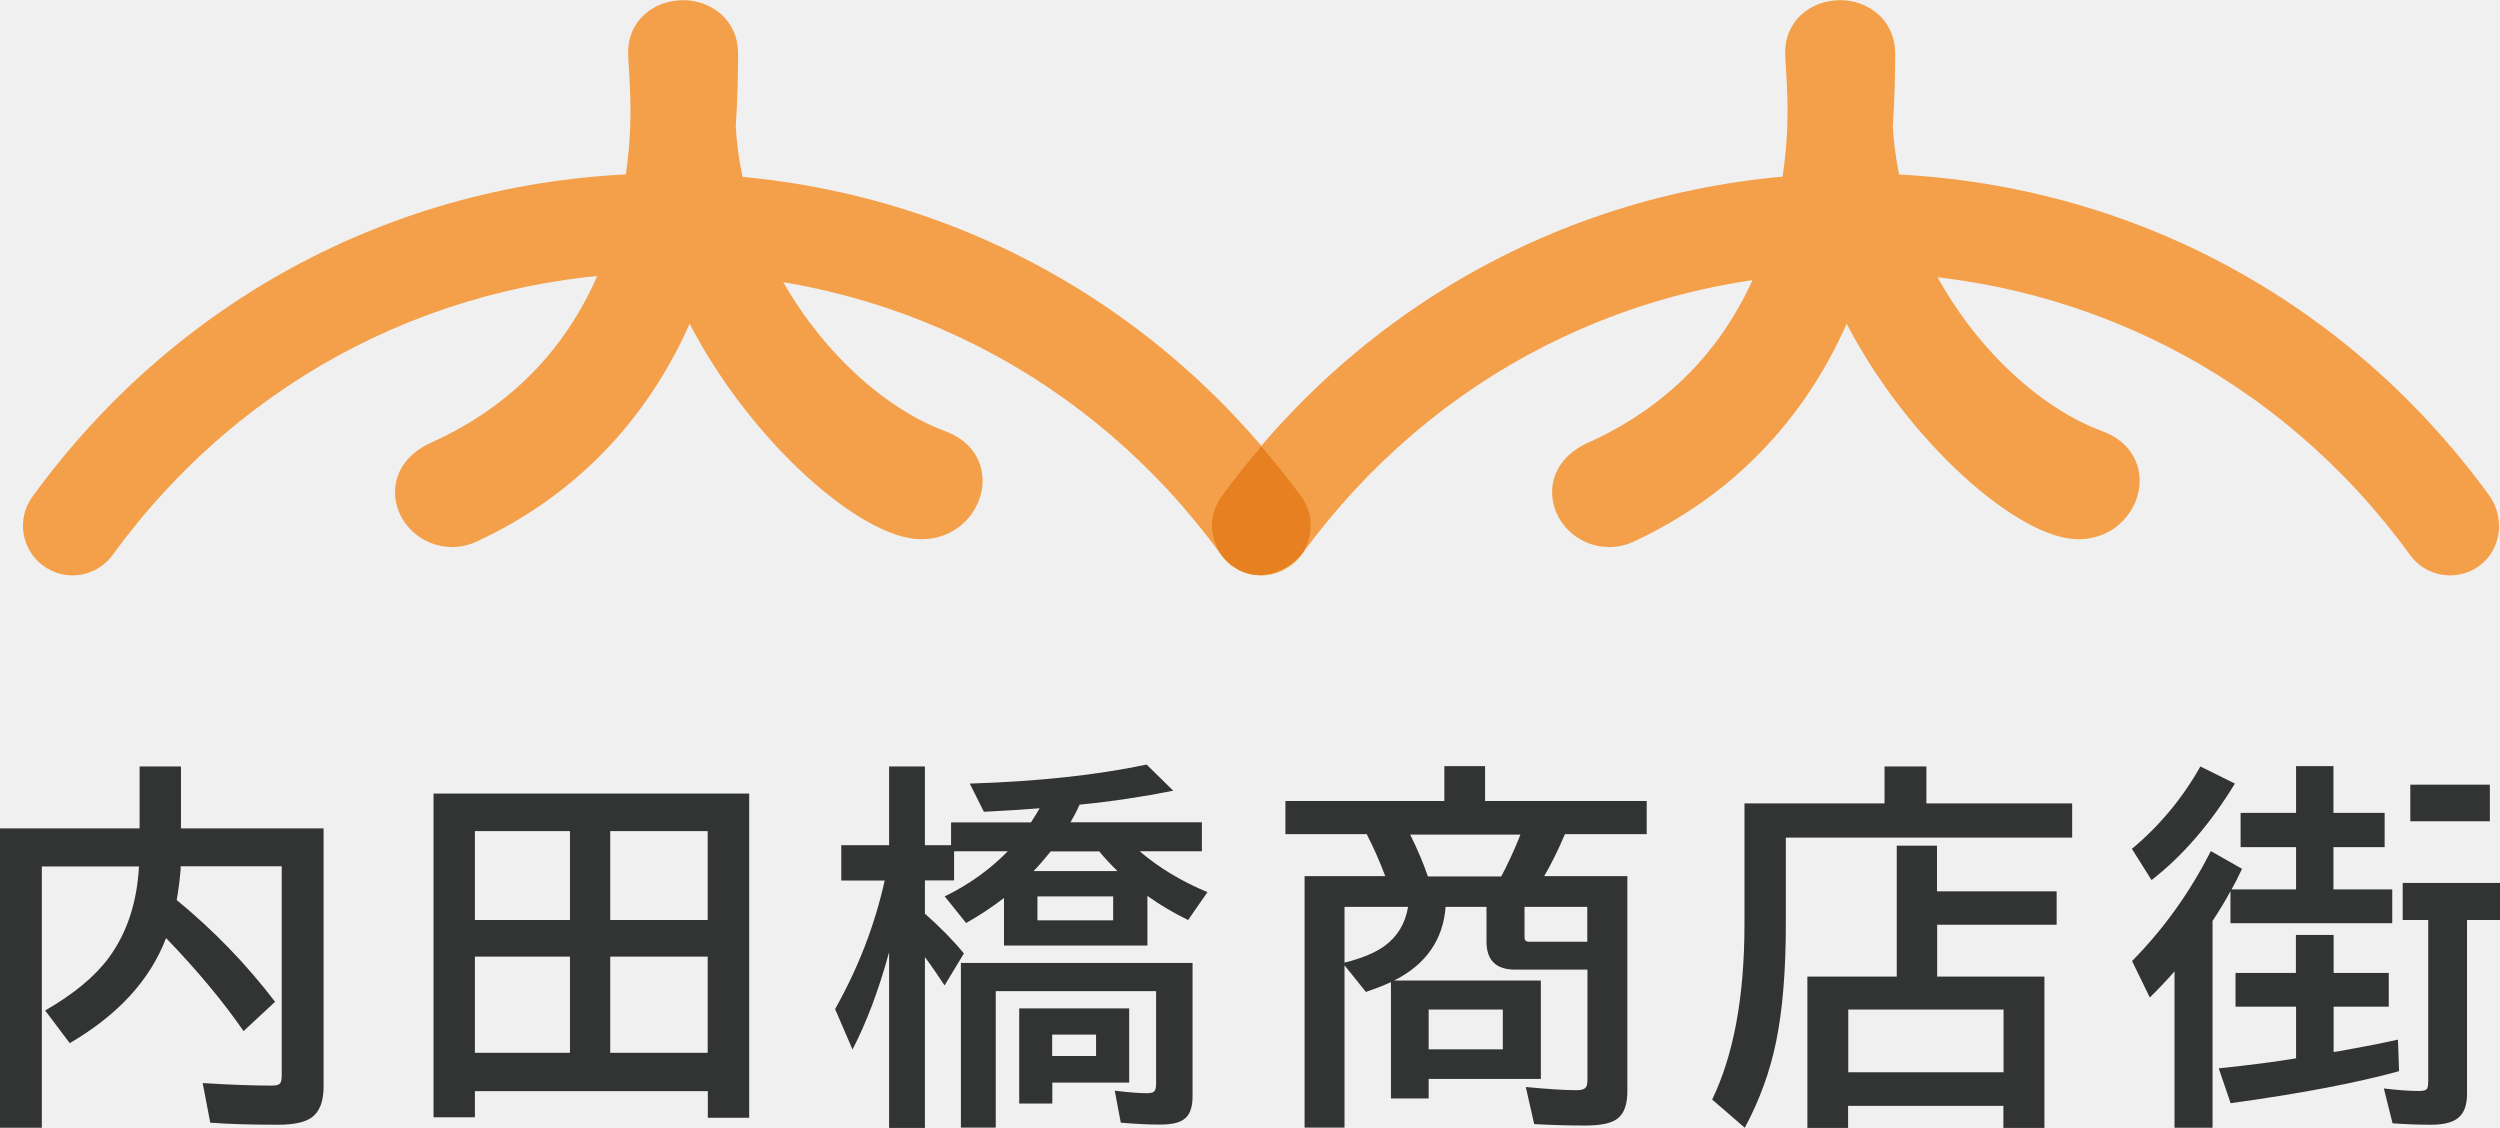
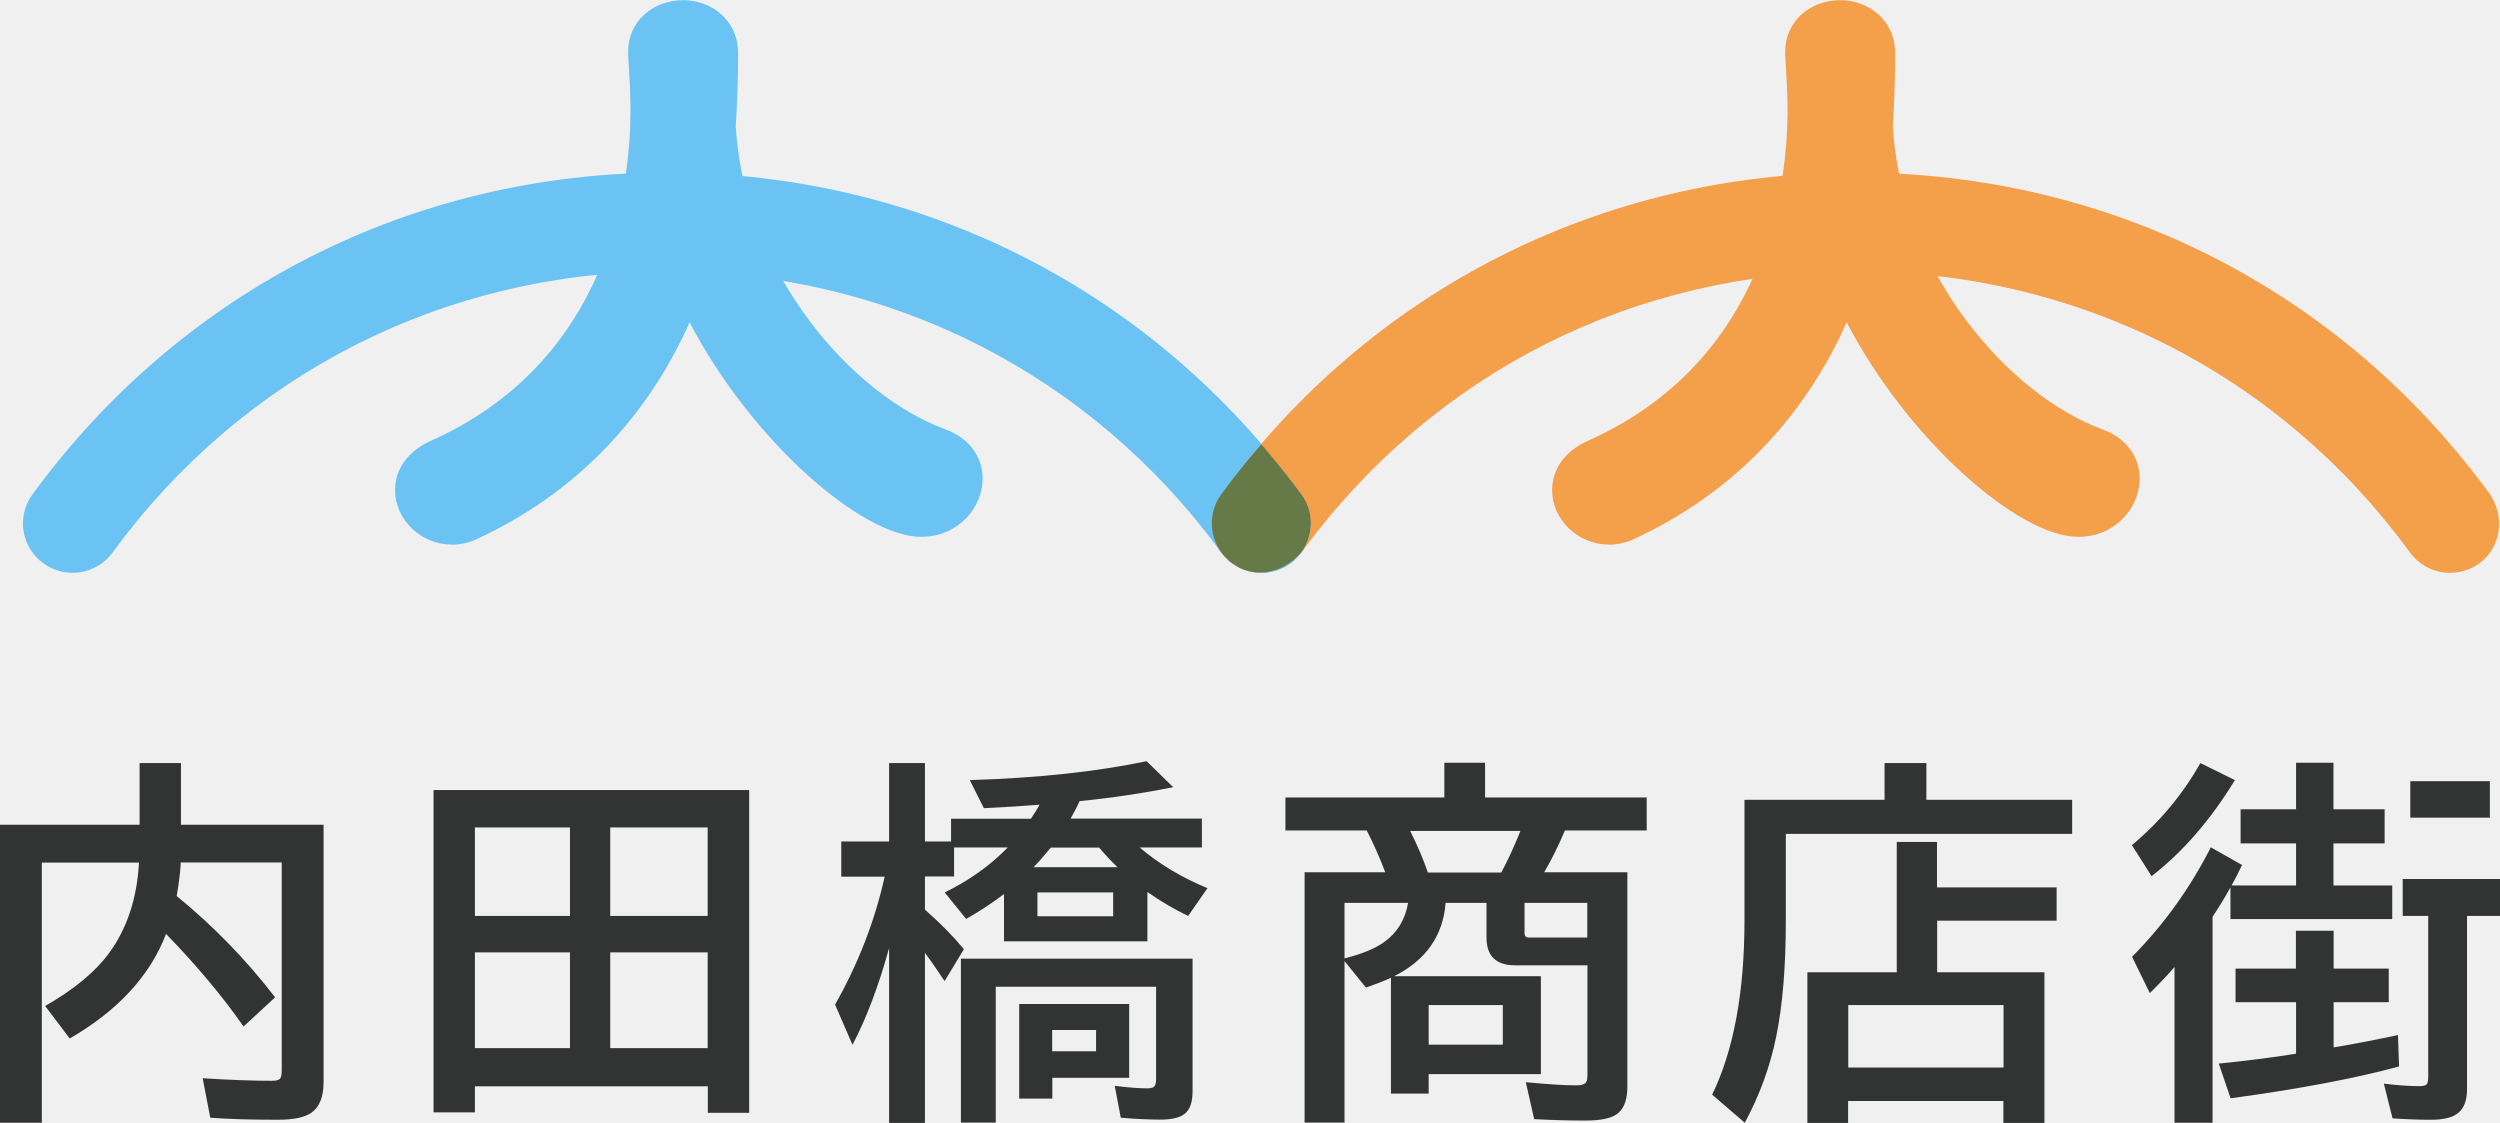
- <svg xmlns="http://www.w3.org/2000/svg" viewBox="0 0 157.77 71.17">
-   <defs>
-     <style>
-       .cls-1 {
-         mix-blend-mode: multiply;
-       }
- 
-       .cls-1, .cls-2 {
-         fill: #f49f4a;
-       }
- 
-       .cls-1, .cls-2, .cls-3, .cls-4 {
-         stroke-width: 0px;
-       }
- 
-       .cls-5 {
-         isolation: isolate;
-       }
- 
-       .cls-3 {
-         fill: #323333;
-       }
- 
-       .cls-4 {
-         fill: #f1ce73;
-       }
-     </style>
-   </defs>
-   <g class="cls-5">
-     <g id="_レイヤー_2" data-name="レイヤー 2">
-       <g id="_レイヤー_1-2" data-name="レイヤー 1">
-         <g>
-           <path class="cls-3" d="M8.81,52.28v-3.91h2.61v3.91h9v16.31c0,.92-.25,1.57-.75,1.93-.41.3-1.11.46-2.12.46-1.73,0-3.15-.04-4.28-.13l-.48-2.5c1.75.11,3.21.16,4.38.16.31,0,.5-.07.55-.22.04-.09.06-.24.06-.45v-13.17h-6.38v.18c-.05.63-.13,1.28-.25,1.95,2.32,1.9,4.39,4.04,6.21,6.42l-1.99,1.85c-1.3-1.88-2.93-3.84-4.89-5.87-1.01,2.65-3.04,4.86-6.08,6.63l-1.55-2.06c1.82-1.05,3.16-2.16,4.03-3.35,1.14-1.56,1.77-3.48,1.89-5.74H2.64v16.49H0v-18.89h8.81Z" />
-           <path class="cls-3" d="M47.28,50.09v20.45h-2.61v-1.68h-14.7v1.65h-2.61v-20.43h19.92ZM29.97,52.45v5.61h6v-5.61h-6ZM29.97,60.37v6.07h6v-6.07h-6ZM44.66,58.06v-5.61h-6.15v5.61h6.15ZM44.66,66.44v-6.07h-6.15v6.07h6.15Z" />
-           <path class="cls-3" d="M65.06,51.9c.25-.38.43-.68.55-.89-.98.08-2.16.15-3.52.22l-.89-1.78c4.26-.13,7.98-.53,11.16-1.2l1.68,1.65c-1.9.38-3.87.68-5.91.88-.16.37-.36.74-.57,1.11h8.29v1.83h-3.93c1.23,1.05,2.66,1.91,4.28,2.58l-1.22,1.76c-.85-.41-1.71-.91-2.57-1.52v3.13h-9.05v-3c-.77.59-1.56,1.11-2.39,1.58l-1.35-1.68c1.53-.75,2.86-1.7,3.98-2.85h-3.39v1.84h-1.84v2.1c.95.84,1.77,1.67,2.46,2.51l-1.22,2.02c-.4-.61-.81-1.21-1.24-1.79v10.78h-2.26v-11.09c-.66,2.41-1.43,4.45-2.31,6.14l-1.1-2.55c1.45-2.57,2.5-5.27,3.13-8.11h-2.74v-2.23h3.02v-4.97h2.26v4.97h1.65v-1.44h5.03ZM75.26,60.78v8.4c0,.66-.15,1.12-.46,1.39-.3.27-.82.4-1.57.4s-1.58-.04-2.5-.12l-.38-2.02c.88.11,1.56.16,2.06.16.26,0,.42-.06.48-.19.05-.09.07-.24.07-.43v-5.82h-10.12v8.61h-2.2v-10.39h14.61ZM71.26,63.64v4.68h-4.85v1.32h-2.09v-6h6.94ZM65.23,54.97h5.29c-.45-.44-.83-.85-1.15-1.24h-3.06c-.39.48-.75.9-1.08,1.24ZM70.25,56.57h-4.78v1.51h4.78v-1.51ZM66.4,65.29v1.35h2.77v-1.35h-2.77Z" />
-           <path class="cls-3" d="M100.17,61.19h-4.56c-1.2,0-1.8-.59-1.8-1.76v-2.2h-2.58c-.16,2.09-1.25,3.64-3.25,4.65h9.26v6.21h-7.08v1.23h-2.38v-7.34c-.5.23-1.03.43-1.58.62l-1.35-1.68v10.24h-2.52v-15.87h5.09c-.34-.91-.73-1.79-1.17-2.65h-5.13v-2.09h10.03v-2.2h2.57v2.2h10.2v2.09h-5.16c-.41.97-.84,1.85-1.31,2.65h5.25v13.58c0,.77-.18,1.33-.55,1.66-.36.34-1.06.5-2.1.5s-2.15-.03-3.23-.09l-.53-2.34c1.39.13,2.46.2,3.2.2.35,0,.56-.08.63-.25.04-.09.06-.21.06-.39v-7ZM88.86,57.23h-4.01v3.52c1.08-.27,1.91-.61,2.51-1.04.82-.59,1.32-1.42,1.5-2.47ZM88.99,52.66c.48.97.85,1.85,1.12,2.65h4.63c.38-.71.76-1.52,1.12-2.41l.09-.23h-6.97ZM90.16,63.71v2.51h4.68v-2.51h-4.68ZM100.17,59.43v-2.2h-3.96v1.92c0,.19.09.28.28.28h3.68Z" />
-           <path class="cls-3" d="M121.56,50.7h9.21v2.16h-18.07v5.47c0,2.93-.2,5.39-.61,7.39-.38,1.88-1.04,3.7-1.98,5.45l-2.06-1.78c1.36-2.81,2.04-6.5,2.04-11.06v-7.63h8.84v-2.33h2.64v2.33ZM122.25,56.25h7.54v2.11h-7.54v3.27h6.77v9.55h-2.59v-1.39h-9.8v1.39h-2.57v-9.55h5.64v-8.26h2.54v2.88ZM116.64,63.71v3.96h9.8v-3.96h-9.8Z" />
-           <path class="cls-3" d="M139.63,58.13v13.04h-2.4v-9.87c-.46.53-.98,1.08-1.56,1.65l-1.12-2.3c2.02-2.05,3.67-4.37,4.97-6.94l1.97,1.12c-.23.49-.45.93-.66,1.3h4.07v-2.67h-3.5v-2.16h3.5v-2.95h2.36v2.95h3.23v2.16h-3.23v2.67h3.71v2.13h-10.21v-2.02c-.3.57-.68,1.19-1.12,1.86ZM134.54,53.57c1.77-1.48,3.21-3.22,4.32-5.2l2.18,1.08c-1.54,2.53-3.29,4.56-5.26,6.09l-1.24-1.97ZM144.89,61.4v-2.4h2.38v2.4h3.48v2.13h-3.48v2.86c.1-.02.21-.03.33-.05,1.09-.19,2.34-.43,3.73-.73l.07,1.99c-2.77.76-6.32,1.43-10.63,2.02l-.75-2.2c1.94-.2,3.56-.41,4.88-.63v-3.26h-3.82v-2.13h3.82ZM155.69,58.06v10.97c0,.7-.18,1.2-.54,1.5-.34.3-.92.45-1.73.45s-1.61-.03-2.43-.09l-.55-2.2c.89.11,1.64.16,2.24.16.29,0,.46-.06.5-.18.04-.08.06-.21.06-.4v-10.21h-1.61v-2.34h6.14v2.34h-2.09ZM152.11,49.52h5.02v2.31h-5.02v-2.31Z" />
-         </g>
-         <g>
-           <g>
-             <path class="cls-2" d="M45.09,8.18c.04.08.04.19.04.31.73,9.41,7.64,17.59,14.06,19.97,1.08.38,1.5,1.11,1.5,1.88,0,1.15-1,2.34-2.54,2.34-3.26,0-11.37-6.99-14.71-15.75-2.15,6.65-6.49,12.56-13.83,15.98-.38.19-.77.27-1.11.27-1.27,0-2.23-1.04-2.23-2.11,0-.73.42-1.42,1.42-1.88,13.1-5.84,13.44-19.32,13.44-22.2,0-1.15-.08-2.46-.15-3.61v-.12c0-1.27,1.08-1.92,2.15-1.92s2.11.65,2.11,2.04-.04,3-.15,4.65v.15Z" />
-             <path class="cls-2" d="M28.5,34.52c-1.93,0-3.57-1.58-3.57-3.45,0-1.32.8-2.45,2.2-3.1,11.43-5.1,12.66-16.37,12.66-20.98,0-1.11-.08-2.4-.15-3.52v-.2c0-1.86,1.5-3.26,3.49-3.26,1.67,0,3.45,1.18,3.45,3.38,0,1.12-.03,2.82-.15,4.64.03.16.03.3.03.41.72,8.95,7.26,16.57,13.18,18.77,1.48.53,2.37,1.7,2.37,3.14,0,1.77-1.48,3.68-3.88,3.68-3.75,0-10.72-6.11-14.61-13.6-2.74,6.19-7.32,10.89-13.36,13.71-.5.25-1.1.39-1.68.39Z" />
-           </g>
-           <path class="cls-2" d="M79.6,36.31c-.97,0-1.92-.45-2.53-1.29-8.23-11.33-20.98-17.82-34.98-17.82S15.34,23.7,7.11,35.02c-1.02,1.4-2.97,1.71-4.37.69-1.4-1.02-1.71-2.97-.69-4.37C11.47,18.38,26.06,10.94,42.09,10.94s30.62,7.44,40.04,20.4c1.02,1.4.71,3.35-.69,4.37-.56.4-1.2.6-1.84.6Z" />
-           <path class="cls-2" d="M154.62,36.31c-.97,0-1.92-.45-2.53-1.29-8.23-11.33-20.98-17.82-34.98-17.82s-26.61,6.43-34.85,17.64c-.92,1.26-2.6,1.85-4,1.17-1.81-.88-2.32-3.12-1.19-4.67,9.42-12.97,24.01-20.4,40.04-20.4s30.55,7.4,39.97,20.31c1,1.37.8,3.37-.55,4.41-.57.44-1.25.65-1.91.65Z" />
-           <g>
-             <path class="cls-2" d="M118.11,8.18c.04.08.04.19.04.31.73,9.41,7.64,17.59,14.06,19.97,1.08.38,1.5,1.11,1.5,1.88,0,1.15-1,2.34-2.54,2.34-3.26,0-11.37-6.99-14.71-15.75-2.15,6.65-6.49,12.56-13.83,15.98-.38.19-.77.27-1.11.27-1.27,0-2.23-1.04-2.23-2.11,0-.73.42-1.42,1.42-1.88,13.1-5.84,13.44-19.32,13.44-22.2,0-1.15-.08-2.46-.15-3.61v-.12c0-1.27,1.08-1.92,2.15-1.92s2.11.65,2.11,2.04-.04,3-.15,4.65v.15Z" />
-             <path class="cls-2" d="M101.52,34.52c-1.93,0-3.57-1.58-3.57-3.45,0-1.32.8-2.45,2.2-3.1,11.43-5.1,12.66-16.37,12.66-20.98,0-1.11-.08-2.4-.15-3.52v-.2c0-1.86,1.5-3.26,3.49-3.26,1.67,0,3.45,1.18,3.45,3.38,0,1.12-.03,2.82-.15,4.64.03.16.03.3.03.41.72,8.95,7.26,16.57,13.18,18.77,1.48.53,2.37,1.7,2.37,3.14,0,1.77-1.48,3.68-3.88,3.68-3.75,0-10.72-6.11-14.61-13.6-2.74,6.19-7.32,10.89-13.36,13.71-.5.25-1.1.39-1.68.39Z" />
-           </g>
-           <g>
-             <path class="cls-4" d="M79.42,36.29c.06,0,.12.02.18.02.64,0,1.28-.19,1.84-.6.29-.21.52-.47.71-.74-.68.84-1.7,1.35-2.73,1.32Z" />
-             <path class="cls-4" d="M77.07,35.02s.03.03.04.04c-.81-1.07-.87-2.58-.04-3.72.8-1.1,1.66-2.15,2.53-3.18" />
-             <path class="cls-4" d="M79.04,36.25c-.06-.01-.12-.01-.18-.03.06.01.12.02.18.03Z" />
-             <path class="cls-4" d="M77.62,35.6c-.07-.05-.12-.12-.18-.18.06.06.11.12.18.18Z" />
-             <path class="cls-4" d="M78.22,35.99c-.09-.05-.17-.11-.26-.16.09.05.17.12.26.16Z" />
-             <path class="cls-1" d="M79.42,36.29c-.13,0-.26-.02-.38-.04.13.02.25.04.38.04Z" />
-             <path class="cls-1" d="M77.97,35.83c-.12-.07-.24-.14-.35-.23.11.09.23.16.35.23Z" />
-             <path class="cls-1" d="M77.44,35.42c-.12-.11-.23-.22-.33-.36.1.13.21.24.33.36Z" />
-             <path class="cls-1" d="M78.26,36.01c.19.09.4.16.6.21-.22-.05-.43-.13-.63-.23.01,0,.02.02.03.02Z" />
-             <path class="cls-2" d="M79.6,28.17c.88,1.02,1.73,2.07,2.53,3.18.81,1.11.77,2.56.02,3.63.04-.04.08-.08.11-.13" />
-             <path class="cls-4" d="M82.13,31.34c-.8-1.1-1.66-2.15-2.53-3.18-.88,1.02-1.73,2.07-2.53,3.18-.83,1.14-.77,2.65.04,3.72.1.13.22.24.33.36.06.06.11.12.18.18.11.09.23.16.35.23.09.05.16.12.26.16.2.1.41.17.63.23.06.01.12.02.18.03.13.02.25.04.38.04,1.03.03,2.05-.48,2.73-1.32.74-1.06.79-2.52-.02-3.63Z" />
-             <path class="cls-1" d="M82.13,31.34c-.8-1.1-1.66-2.15-2.53-3.18-.88,1.02-1.73,2.07-2.53,3.18-.83,1.14-.77,2.65.04,3.72.1.13.22.24.33.36.06.06.11.12.18.18.11.09.23.16.35.23.09.05.16.12.26.16.2.1.41.17.63.23.06.01.12.02.18.03.13.02.25.04.38.04,1.03.03,2.05-.48,2.73-1.32.74-1.06.79-2.52-.02-3.63Z" />
-           </g>
-         </g>
-       </g>
+ <svg xmlns="http://www.w3.org/2000/svg" width="167" height="75" viewBox="0 0 167 75" fill="none">
+   <g clip-path="url(#clip0_255_203)">
+     <path d="M9.325 55.093V50.973H12.088V55.093H21.615V72.281C21.615 73.25 21.35 73.935 20.821 74.315C20.387 74.631 19.646 74.799 18.577 74.799C16.745 74.799 15.242 74.757 14.046 74.662L13.538 72.028C15.391 72.144 16.936 72.197 18.174 72.197C18.503 72.197 18.704 72.123 18.757 71.965C18.799 71.87 18.82 71.712 18.82 71.49V57.612H12.067V57.801C12.014 58.465 11.929 59.15 11.802 59.856C14.258 61.859 16.449 64.114 18.376 66.622L16.269 68.571C14.893 66.59 13.168 64.525 11.093 62.386C10.024 65.178 7.875 67.507 4.657 69.372L3.017 67.201C4.943 66.095 6.362 64.925 7.282 63.671C8.489 62.027 9.156 60.004 9.283 57.622H2.794V75H0V55.093H9.325Z" fill="#323333" />
+     <path d="M50.046 52.786V74.336H47.283V72.566H31.723V74.305H28.961V52.775H50.046V52.786ZM31.723 55.273V61.185H38.074V55.273H31.723ZM31.723 63.619V70.016H38.074V63.619H31.723ZM47.273 61.185V55.273H40.763V61.185H47.273ZM47.273 70.016V63.619H40.763V70.016H47.273Z" fill="#323333" />
+     <path d="M68.866 54.693C69.131 54.293 69.321 53.977 69.448 53.755C68.411 53.84 67.162 53.913 65.722 53.987L64.78 52.111C69.29 51.974 73.227 51.553 76.593 50.847L78.371 52.586C76.36 52.986 74.275 53.302 72.116 53.513C71.946 53.903 71.735 54.293 71.512 54.683H80.287V56.611H76.127C77.43 57.718 78.943 58.624 80.658 59.33L79.367 61.185C78.467 60.752 77.556 60.226 76.646 59.583V62.881H67.067V59.72C66.252 60.342 65.415 60.889 64.537 61.385L63.108 59.614C64.727 58.824 66.135 57.823 67.321 56.611H63.732V58.55H61.785V60.763C62.79 61.648 63.658 62.523 64.389 63.408L63.097 65.537C62.674 64.894 62.24 64.262 61.785 63.651V75.011H59.393V63.324C58.694 65.864 57.879 68.013 56.947 69.794L55.783 67.107C57.318 64.399 58.429 61.553 59.096 58.561H56.196V56.211H59.393V50.973H61.785V56.211H63.531V54.693H68.856H68.866ZM79.663 64.051V72.903C79.663 73.599 79.504 74.083 79.176 74.368C78.858 74.652 78.308 74.789 77.514 74.789C76.72 74.789 75.842 74.747 74.868 74.663L74.466 72.534C75.397 72.65 76.117 72.703 76.646 72.703C76.921 72.703 77.091 72.64 77.154 72.503C77.207 72.408 77.228 72.25 77.228 72.049V65.916H66.516V74.99H64.188V64.04H79.652L79.663 64.051ZM75.429 67.065V71.997H70.295V73.388H68.083V67.065H75.429ZM69.046 57.928H74.646C74.169 57.465 73.767 57.033 73.428 56.622H70.189C69.776 57.127 69.395 57.57 69.046 57.928ZM74.36 59.614H69.3V61.206H74.36V59.614ZM70.285 68.804V70.226H73.217V68.804H70.285Z" fill="#323333" />
+     <path d="M106.03 64.483H101.203C99.933 64.483 99.298 63.861 99.298 62.628V60.31H96.567C96.398 62.513 95.244 64.146 93.127 65.21H102.929V71.754H95.435V73.051H92.915V65.316C92.386 65.558 91.825 65.769 91.243 65.969L89.814 64.199V74.99H87.147V58.266H92.534C92.174 57.307 91.762 56.379 91.296 55.473H85.866V53.27H96.483V50.952H99.203V53.27H110V55.473H104.538C104.104 56.495 103.649 57.423 103.151 58.266H108.708V72.576C108.708 73.388 108.518 73.978 108.126 74.326C107.745 74.684 107.004 74.853 105.903 74.853C104.802 74.853 103.627 74.821 102.484 74.758L101.923 72.292C103.395 72.429 104.527 72.503 105.31 72.503C105.681 72.503 105.903 72.418 105.977 72.239C106.02 72.144 106.041 72.018 106.041 71.828V64.451L106.03 64.483ZM94.058 60.31H89.814V64.019C90.957 63.735 91.836 63.377 92.471 62.923C93.339 62.302 93.868 61.427 94.058 60.321V60.31ZM94.196 55.494C94.704 56.516 95.096 57.444 95.382 58.287H100.283C100.685 57.538 101.087 56.685 101.468 55.747L101.563 55.505H94.186L94.196 55.494ZM95.435 67.139V69.784H100.388V67.139H95.435ZM106.03 62.628V60.31H101.839V62.333C101.839 62.534 101.934 62.628 102.135 62.628H106.03Z" fill="#323333" />
+     <path d="M128.672 53.428H138.42V55.704H119.293V61.469C119.293 64.556 119.082 67.149 118.648 69.256C118.245 71.237 117.547 73.156 116.552 75L114.371 73.124C115.811 70.163 116.531 66.274 116.531 61.469V53.428H125.888V50.973H128.682V53.428H128.672ZM129.402 59.277H137.383V61.5H129.402V64.946H136.568V75.01H133.826V73.545H123.453V75.01H120.733V64.946H126.703V56.242H129.391V59.277H129.402ZM123.464 67.138V71.311H133.837V67.138H123.464Z" fill="#323333" />
+     <path d="M147.799 61.258V75H145.258V64.599C144.771 65.158 144.221 65.737 143.607 66.338L142.422 63.914C144.56 61.754 146.306 59.309 147.682 56.601L149.768 57.781C149.524 58.297 149.291 58.761 149.069 59.151H153.377V56.337H149.672V54.061H153.377V50.952H155.875V54.061H159.294V56.337H155.875V59.151H159.802V61.395H148.995V59.267C148.677 59.867 148.275 60.521 147.809 61.227L147.799 61.258ZM142.411 56.453C144.285 54.893 145.809 53.06 146.984 50.973L149.291 52.111C147.661 54.778 145.809 56.917 143.724 58.529L142.411 56.453ZM153.367 64.704V62.175H155.886V64.704H159.569V66.949H155.886V69.963C155.992 69.942 156.108 69.931 156.235 69.91C157.389 69.71 158.712 69.457 160.183 69.141L160.257 71.238C157.325 72.039 153.568 72.745 149.005 73.367L148.212 71.048C150.265 70.838 151.98 70.616 153.377 70.385V66.949H149.334V64.704H153.377H153.367ZM164.798 61.185V72.745C164.798 73.483 164.608 74.01 164.227 74.326C163.867 74.642 163.253 74.8 162.396 74.8C161.538 74.8 160.691 74.768 159.823 74.705L159.241 72.387C160.183 72.503 160.977 72.555 161.612 72.555C161.919 72.555 162.099 72.492 162.142 72.366C162.184 72.281 162.205 72.144 162.205 71.944V61.185H160.501V58.719H167V61.185H164.788H164.798ZM161.009 52.185H166.323V54.619H161.009V52.185Z" fill="#323333" />
+     <path d="M47.728 8.62C47.77 8.705 47.77 8.82 47.77 8.947C48.543 18.863 55.857 27.483 62.653 29.992C63.796 30.392 64.24 31.161 64.24 31.973C64.24 33.185 63.182 34.439 61.552 34.439C58.101 34.439 49.517 27.073 45.981 17.841C43.706 24.849 39.112 31.077 31.342 34.681C30.94 34.881 30.527 34.966 30.167 34.966C28.823 34.966 27.807 33.87 27.807 32.742C27.807 31.973 28.252 31.246 29.31 30.761C43.176 24.607 43.536 10.401 43.536 7.366C43.536 6.154 43.452 4.774 43.377 3.562V3.435C43.377 2.097 44.521 1.412 45.653 1.412C46.786 1.412 47.887 2.097 47.887 3.562C47.887 5.027 47.844 6.723 47.728 8.462V8.62Z" fill="#6AC3F3" />
+     <path d="M30.167 36.378C28.125 36.378 26.389 34.713 26.389 32.742C26.389 31.351 27.235 30.16 28.717 29.475C40.816 24.101 42.118 12.225 42.118 7.366C42.118 6.197 42.033 4.837 41.959 3.657V3.446C41.959 1.486 43.547 0.011 45.653 0.011C47.421 0.011 49.305 1.254 49.305 3.573C49.305 4.753 49.273 6.544 49.146 8.462C49.178 8.631 49.178 8.778 49.178 8.894C49.94 18.326 56.863 26.356 63.129 28.674C64.696 29.233 65.638 30.466 65.638 31.983C65.638 33.849 64.071 35.861 61.531 35.861C57.562 35.861 50.184 29.423 46.066 21.53C43.166 28.053 38.318 33.006 31.924 35.977C31.395 36.241 30.76 36.388 30.146 36.388L30.167 36.378Z" fill="#6AC3F3" />
+     <path d="M84.257 38.265C83.23 38.265 82.225 37.79 81.579 36.905C72.867 24.965 59.371 18.126 44.552 18.126C29.733 18.126 16.238 24.976 7.526 36.905C6.446 38.38 4.382 38.707 2.9 37.632C1.418 36.557 1.09 34.502 2.17 33.027C12.141 19.37 27.585 11.529 44.552 11.529C61.52 11.529 76.964 19.37 86.935 33.027C88.014 34.502 87.686 36.557 86.204 37.632C85.612 38.054 84.934 38.265 84.257 38.265Z" fill="#6AC3F3" />
+     <path d="M163.666 38.265C162.639 38.265 161.633 37.79 160.988 36.905C152.276 24.965 138.78 18.126 123.961 18.126C109.142 18.126 95.795 24.902 87.073 36.715C86.099 38.043 84.32 38.665 82.838 37.948C80.923 37.021 80.383 34.66 81.579 33.027C91.55 19.359 106.994 11.529 123.961 11.529C140.929 11.529 156.299 19.328 166.27 32.932C167.328 34.376 167.116 36.484 165.688 37.58C165.084 38.043 164.364 38.265 163.666 38.265Z" fill="#F49F4A" />
+     <path d="M125.02 8.62C125.062 8.705 125.062 8.82 125.062 8.947C125.835 18.863 133.149 27.483 139.945 29.992C141.088 30.392 141.533 31.161 141.533 31.973C141.533 33.185 140.474 34.439 138.844 34.439C135.393 34.439 126.809 27.073 123.273 17.841C120.998 24.849 116.404 31.077 108.634 34.681C108.232 34.881 107.819 34.966 107.459 34.966C106.115 34.966 105.099 33.87 105.099 32.742C105.099 31.973 105.543 31.246 106.602 30.761C120.468 24.607 120.828 10.401 120.828 7.366C120.828 6.154 120.744 4.774 120.669 3.562V3.435C120.669 2.097 121.813 1.412 122.945 1.412C124.078 1.412 125.179 2.097 125.179 3.562C125.179 5.027 125.136 6.723 125.02 8.462V8.62Z" fill="#F49F4A" />
+     <path d="M107.459 36.378C105.416 36.378 103.68 34.713 103.68 32.742C103.68 31.351 104.527 30.16 106.009 29.475C118.108 24.101 119.41 12.225 119.41 7.366C119.41 6.197 119.325 4.837 119.251 3.657V3.446C119.251 1.486 120.839 0.011 122.945 0.011C124.713 0.011 126.597 1.254 126.597 3.573C126.597 4.753 126.565 6.544 126.438 8.462C126.47 8.631 126.47 8.778 126.47 8.894C127.232 18.326 134.155 26.356 140.421 28.674C141.988 29.233 142.93 30.466 142.93 31.983C142.93 33.849 141.363 35.861 138.823 35.861C134.853 35.861 127.476 29.423 123.358 21.53C120.458 28.053 115.61 33.006 109.216 35.977C108.687 36.241 108.052 36.388 107.438 36.388L107.459 36.378Z" fill="#F49F4A" />
+     <path d="M84.066 38.244C84.13 38.244 84.193 38.265 84.257 38.265C84.934 38.265 85.612 38.064 86.205 37.632C86.512 37.411 86.755 37.137 86.956 36.852C86.236 37.738 85.157 38.275 84.066 38.244Z" fill="#6AC3F3" />
+     <path d="M81.579 36.905C81.579 36.905 81.611 36.937 81.621 36.947C80.764 35.819 80.7 34.228 81.579 33.027C82.426 31.868 83.336 30.761 84.257 29.676" fill="#6AC3F3" />
+     <path d="M83.664 38.202C83.601 38.191 83.537 38.191 83.474 38.17C83.537 38.181 83.601 38.191 83.664 38.202Z" fill="#6AC3F3" />
+     <path d="M82.161 37.516C82.087 37.463 82.034 37.389 81.971 37.326C82.034 37.389 82.087 37.453 82.161 37.516Z" fill="#6AC3F3" />
+     <path d="M82.796 37.927C82.701 37.875 82.616 37.812 82.521 37.759C82.616 37.812 82.701 37.885 82.796 37.927Z" fill="#6AC3F3" />
+     <g style="mix-blend-mode:multiply">
+       <path d="M84.066 38.243C83.929 38.243 83.791 38.222 83.664 38.201C83.802 38.222 83.929 38.243 84.066 38.243Z" fill="#F49F4A" />
+     </g>
+     <g style="mix-blend-mode:multiply">
+       <path d="M81.971 37.327C81.844 37.211 81.727 37.095 81.621 36.947C81.727 37.084 81.844 37.2 81.971 37.327Z" fill="#F49F4A" />
+     </g>
+     <g style="mix-blend-mode:multiply">
+       <path d="M82.838 37.948C83.04 38.043 83.262 38.116 83.474 38.169C83.241 38.116 83.019 38.032 82.807 37.927C82.817 37.927 82.828 37.948 82.838 37.948Z" fill="#F49F4A" />
+     </g>
+     <path d="M84.257 29.686C85.188 30.761 86.088 31.868 86.935 33.038C87.792 34.207 87.75 35.735 86.956 36.863C86.999 36.821 87.041 36.779 87.073 36.726" fill="#F49F4A" />
+     <path d="M86.935 33.027C86.088 31.868 85.178 30.761 84.257 29.676C83.325 30.751 82.426 31.857 81.579 33.027C80.7 34.228 80.764 35.819 81.621 36.947C81.727 37.084 81.854 37.2 81.971 37.327C82.034 37.39 82.087 37.453 82.161 37.516C82.278 37.611 82.404 37.685 82.532 37.758C82.627 37.811 82.701 37.885 82.807 37.927C83.019 38.032 83.241 38.106 83.474 38.169C83.537 38.18 83.601 38.191 83.664 38.201C83.802 38.222 83.929 38.243 84.066 38.243C85.157 38.275 86.236 37.737 86.956 36.852C87.739 35.735 87.792 34.197 86.935 33.027Z" fill="#6AC3F3" />
+     <g style="mix-blend-mode:multiply">
+       <path d="M86.935 33.027C86.088 31.868 85.178 30.761 84.257 29.676C83.325 30.751 82.426 31.857 81.579 33.027C80.7 34.228 80.764 35.819 81.621 36.947C81.727 37.084 81.854 37.2 81.971 37.327C82.034 37.39 82.087 37.453 82.161 37.516C82.278 37.611 82.404 37.685 82.532 37.758C82.627 37.811 82.701 37.885 82.807 37.927C83.019 38.032 83.241 38.106 83.474 38.169C83.537 38.18 83.601 38.191 83.664 38.201C83.802 38.222 83.929 38.243 84.066 38.243C85.157 38.275 86.236 37.737 86.956 36.852C87.739 35.735 87.792 34.197 86.935 33.027Z" fill="#F49F4A" />
    </g>
  </g>
+   <defs>
+     <clipPath id="clip0_255_203">
+       <rect width="167" height="75" fill="white" />
+     </clipPath>
+   </defs>
</svg>
